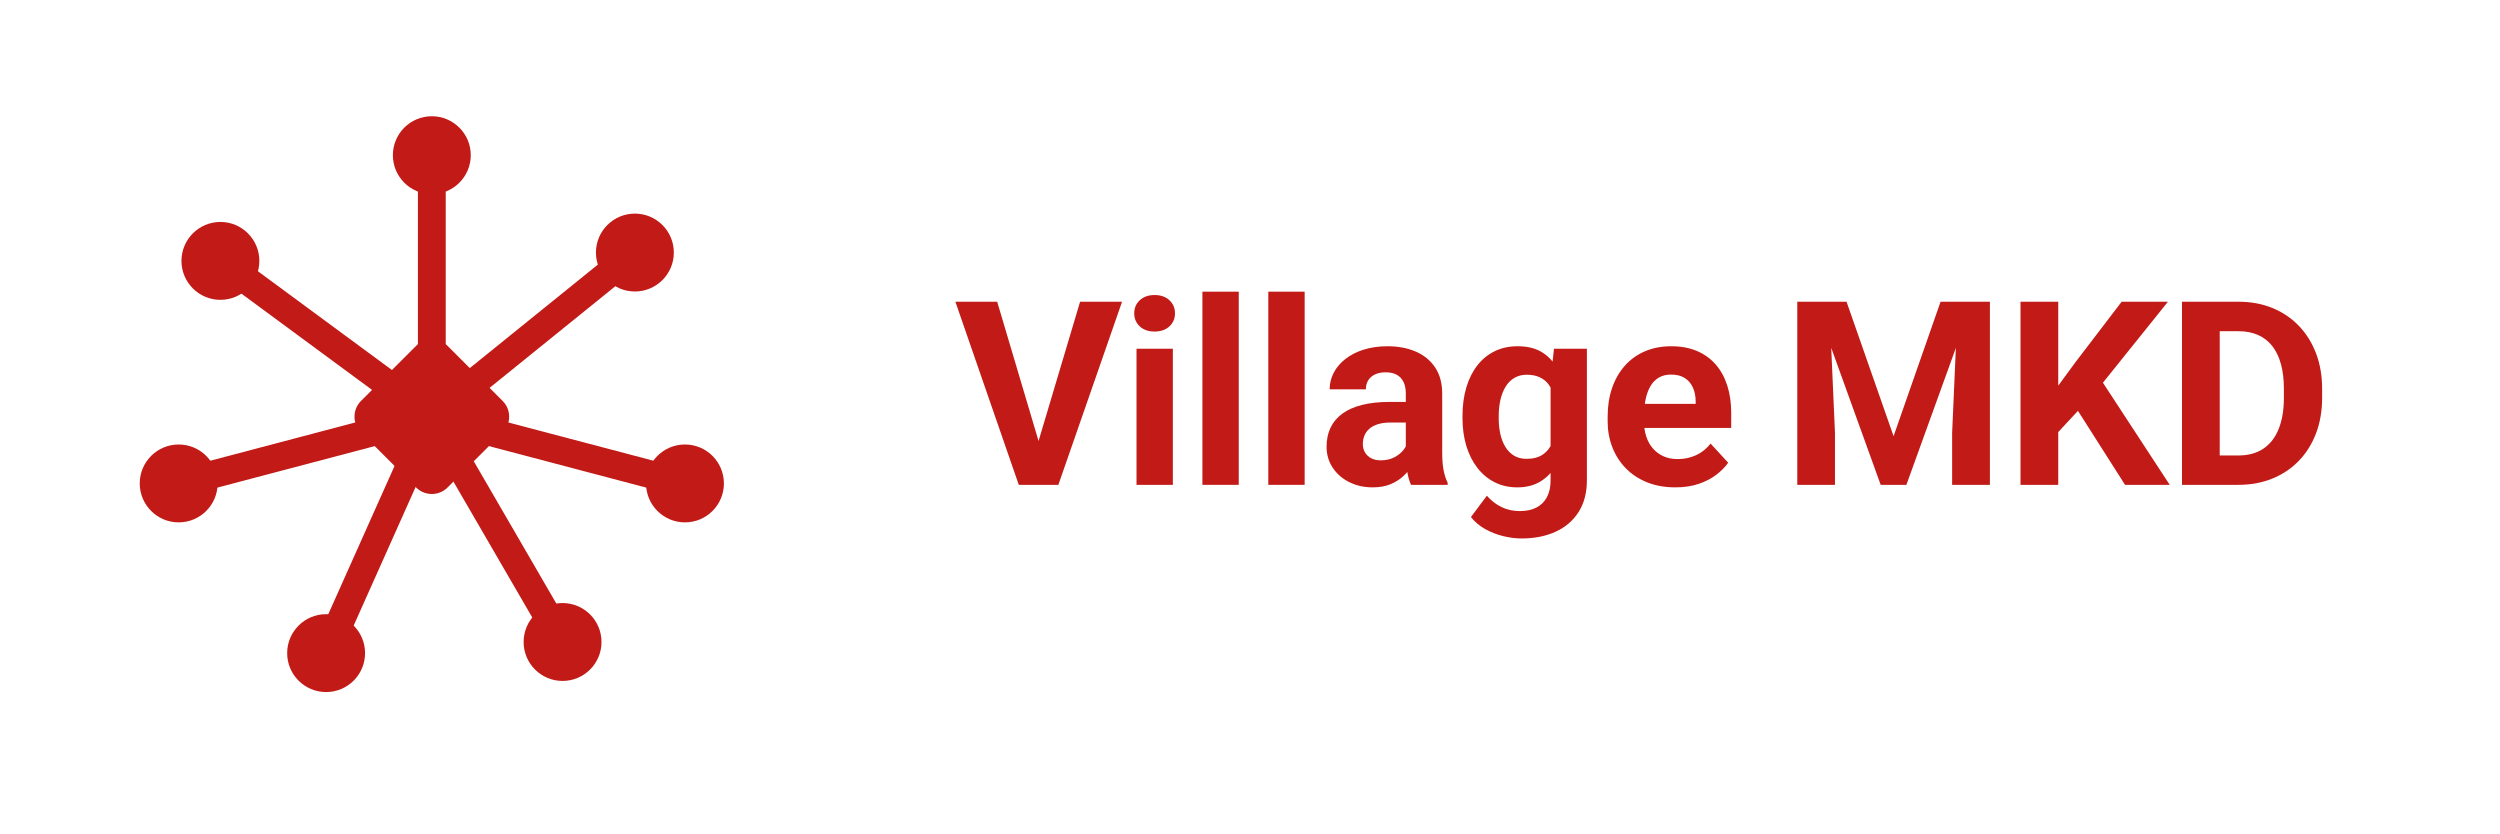
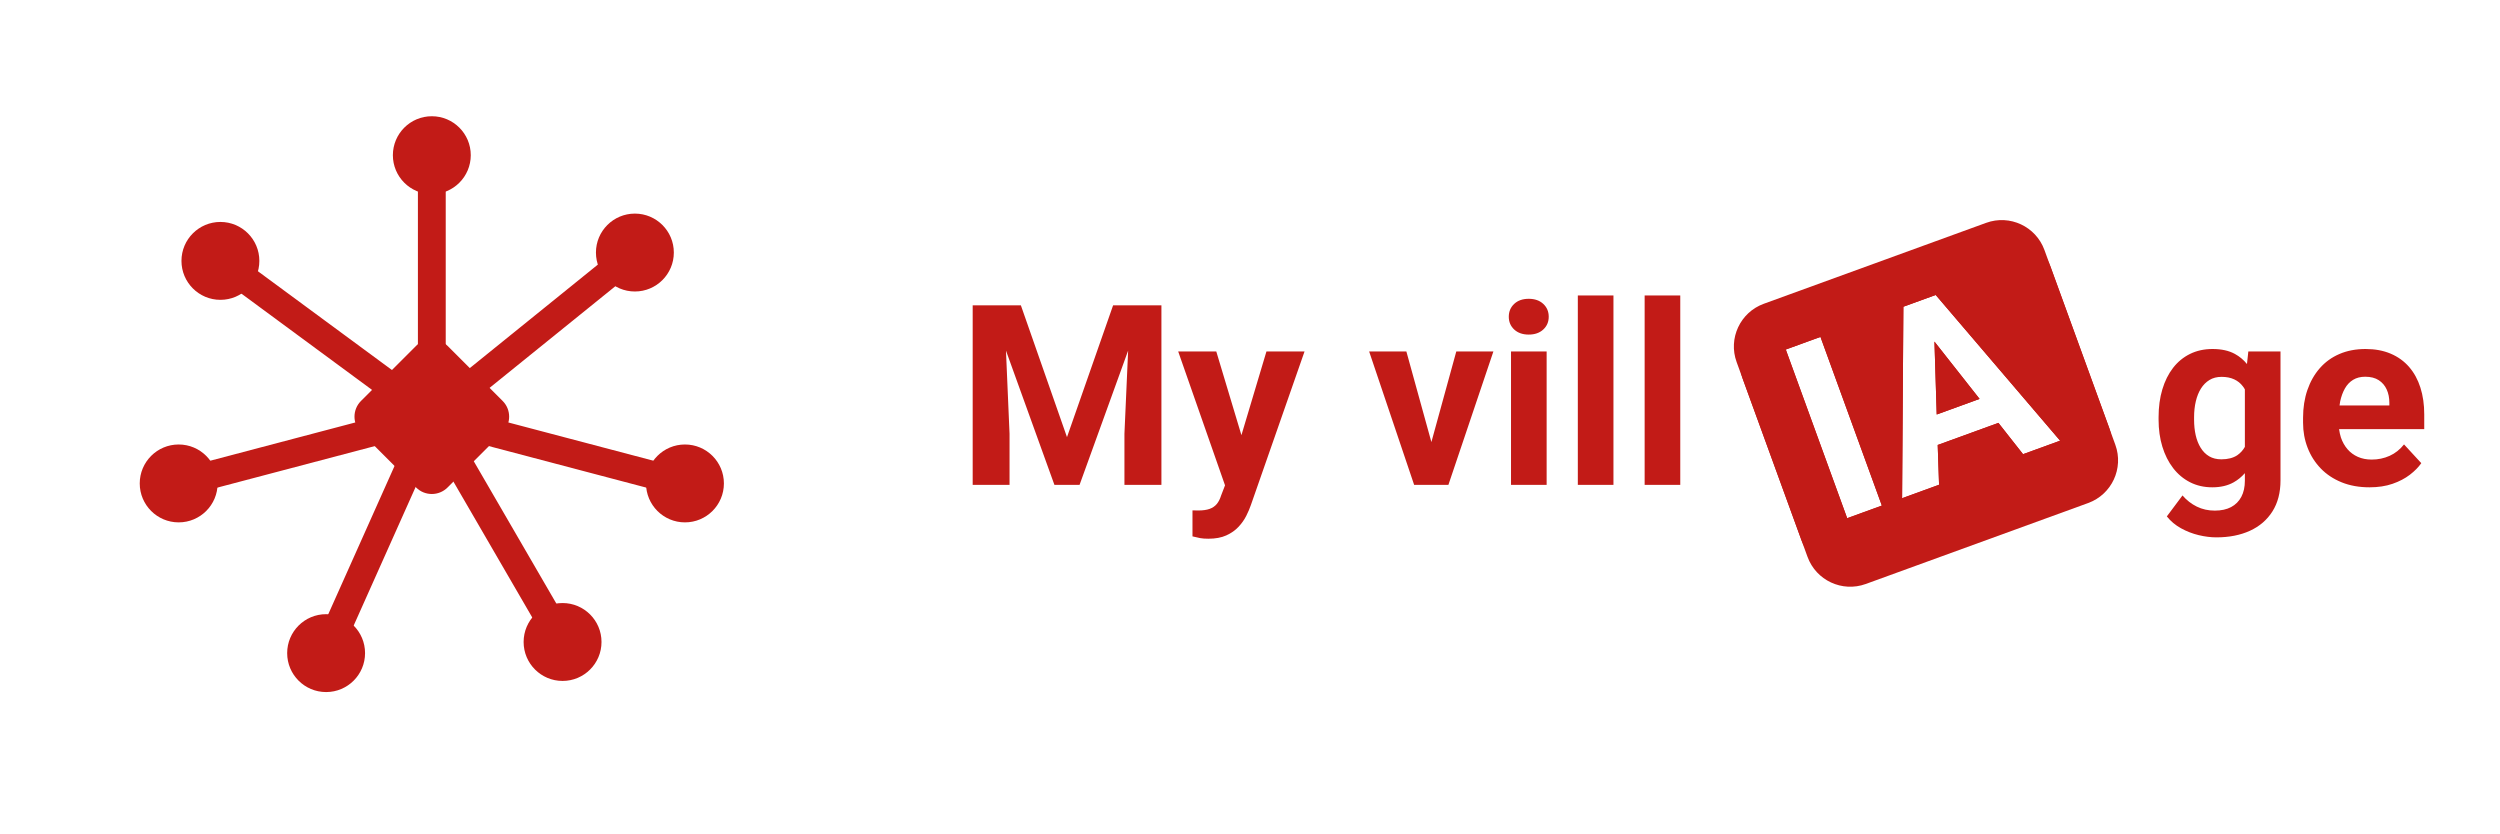
<svg xmlns="http://www.w3.org/2000/svg" fill="#c21b17" viewBox="0 0 660 220" role="img" aria-labelledby="title desc">
  <g id="symbol" transform="translate(20 16) scale(0.73438)">
    <g fill="none" stroke="#c21b17" stroke-linecap="round" stroke-width="10">
      <path d="M128 128 128 34M128 128 201 69M128 128 219 152M128 128 175 209M128 128 90 213M128 128 37 152M128 128 52 72" />
    </g>
    <g fill="#c21b17">
      <circle cx="128" cy="34" r="14" />
      <circle cx="201" cy="69" r="14" />
      <circle cx="219" cy="152" r="14" />
      <circle cx="175" cy="209" r="14" />
      <circle cx="90" cy="213" r="14" />
      <circle cx="37" cy="152" r="14" />
      <circle cx="52" cy="72" r="14" />
    </g>
    <rect x="106" y="106" width="44" height="44" rx="8" fill="#c21b17" transform="rotate(45 128 128)" />
  </g>
  <g id="wordmark">
-     <path d="M273.734 117.917 285.144 79.656H296.223L279.406 128.0H272.097ZM263.254 79.656 274.621 117.917 276.336 128.0H268.959L252.22 79.656Z" fill="#c21b17" />
-     <path d="M309.633 92.074V128.0H300.038V92.074ZM299.438 82.725Q299.438 80.623 300.903 79.257Q302.367 77.89 304.812 77.89Q307.247 77.89 308.722 79.257Q310.197 80.623 310.197 82.725Q310.197 84.805 308.722 86.166Q307.247 87.528 304.812 87.528Q302.367 87.528 300.903 86.166Q299.438 84.805 299.438 82.725Z" fill="#c21b17" />
-     <path d="M327.029 77.0V128.0H317.434V77.0Z" fill="#c21b17" />
-     <path d="M344.426 77.0V128.0H334.83V77.0Z" fill="#c21b17" />
-     <path d="M371.135 119.9V103.903Q371.135 102.183 370.569 100.932Q370.004 99.681 368.828 98.987Q367.652 98.292 365.792 98.292Q364.187 98.292 363.018 98.842Q361.848 99.391 361.217 100.393Q360.587 101.396 360.587 102.778H351.025Q351.025 100.469 352.099 98.408Q353.174 96.347 355.185 94.769Q357.196 93.191 360.016 92.301Q362.835 91.41 366.314 91.41Q370.48 91.41 373.732 92.806Q376.984 94.201 378.863 96.987Q380.742 99.772 380.742 103.97V119.332Q380.742 122.294 381.113 124.174Q381.485 126.053 382.183 127.446V128.0H372.513Q371.823 126.533 371.479 124.329Q371.135 122.125 371.135 119.9ZM372.4 106.106 372.466 111.548H367.112Q365.209 111.548 363.814 111.974Q362.419 112.4 361.531 113.174Q360.642 113.948 360.215 114.979Q359.789 116.011 359.789 117.243Q359.789 118.464 360.361 119.443Q360.934 120.421 361.994 120.976Q363.054 121.53 364.48 121.53Q366.649 121.53 368.234 120.661Q369.818 119.792 370.703 118.538Q371.588 117.284 371.62 116.152L374.13 120.209Q373.606 121.559 372.7 123.027Q371.794 124.496 370.399 125.77Q369.004 127.044 367.035 127.854Q365.065 128.664 362.391 128.664Q358.963 128.664 356.202 127.281Q353.44 125.899 351.828 123.469Q350.216 121.039 350.216 117.916Q350.216 115.095 351.266 112.898Q352.316 110.701 354.396 109.19Q356.476 107.679 359.6 106.892Q362.723 106.106 366.836 106.106Z" fill="#c21b17" />
-     <path d="M410.254 92.074H418.937V126.809Q418.937 131.714 416.764 135.147Q414.591 138.579 410.704 140.367Q406.818 142.155 401.66 142.155Q399.419 142.155 396.9 141.552Q394.382 140.948 392.121 139.694Q389.86 138.44 388.323 136.498L392.534 130.866Q394.184 132.779 396.377 133.852Q398.569 134.926 401.241 134.926Q403.825 134.926 405.624 133.988Q407.423 133.05 408.388 131.246Q409.353 129.441 409.353 126.86V100.382ZM386.103 110.458V109.761Q386.103 105.666 387.105 102.296Q388.107 98.926 389.995 96.491Q391.883 94.056 394.573 92.733Q397.264 91.41 400.641 91.41Q404.23 91.41 406.657 92.746Q409.085 94.083 410.636 96.515Q412.188 98.947 413.071 102.248Q413.954 105.548 414.465 109.465V111.013Q413.965 114.761 412.964 117.972Q411.963 121.183 410.333 123.587Q408.703 125.992 406.292 127.328Q403.882 128.664 400.574 128.664Q397.241 128.664 394.567 127.303Q391.893 125.941 390 123.484Q388.107 121.027 387.105 117.702Q386.103 114.376 386.103 110.458ZM395.665 109.761V110.458Q395.665 112.698 396.1 114.628Q396.536 116.558 397.445 118.024Q398.354 119.491 399.731 120.313Q401.108 121.134 402.991 121.134Q405.618 121.134 407.273 120.019Q408.928 118.904 409.758 116.937Q410.588 114.969 410.734 112.434V108.076Q410.661 106.003 410.173 104.315Q409.685 102.628 408.776 101.429Q407.867 100.231 406.444 99.58Q405.021 98.93 403.057 98.93Q401.186 98.93 399.793 99.762Q398.399 100.594 397.49 102.066Q396.581 103.538 396.123 105.507Q395.665 107.476 395.665 109.761Z" fill="#c21b17" />
-     <path d="M442.295 128.664Q438.115 128.664 434.796 127.318Q431.477 125.972 429.167 123.581Q426.857 121.189 425.639 118.024Q424.42 114.859 424.42 111.254V109.949Q424.42 105.859 425.58 102.467Q426.74 99.076 428.92 96.595Q431.099 94.115 434.214 92.762Q437.329 91.41 441.228 91.41Q445.057 91.41 448.009 92.671Q450.961 93.931 452.967 96.249Q454.974 98.567 456.006 101.805Q457.038 105.043 457.038 109.008V112.979H428.5V106.615H447.656V105.88Q447.636 103.895 446.924 102.312Q446.212 100.729 444.791 99.808Q443.37 98.887 441.16 98.887Q439.248 98.887 437.882 99.71Q436.516 100.534 435.671 102.024Q434.825 103.515 434.42 105.532Q434.016 107.55 434.016 109.949V111.254Q434.016 113.428 434.617 115.253Q435.218 117.078 436.371 118.4Q437.524 119.722 439.162 120.46Q440.801 121.198 442.897 121.198Q445.498 121.198 447.733 120.185Q449.969 119.172 451.595 117.105L456.236 122.152Q455.119 123.777 453.179 125.281Q451.24 126.784 448.51 127.724Q445.78 128.664 442.295 128.664Z" fill="#c21b17" />
-     <path d="M479.049 79.656H487.485L499.904 115.154L512.311 79.656H520.758L503.284 128.0H496.502ZM474.482 79.656H482.907L484.434 114.27V128.0H474.482ZM516.889 79.656H525.337V128.0H515.363V114.27Z" fill="#c21b17" />
-     <path d="M543.377 79.656V128.0H533.415V79.656ZM572.338 79.656 553.172 103.528 542.108 115.429 540.326 105.98 547.814 95.762 560.113 79.656ZM561.01 128.0 546.781 105.641 554.154 99.481 572.809 128.0Z" fill="#c21b17" />
-     <path d="M590.904 128.0H580.383L580.45 120.245H590.904Q594.824 120.245 597.501 118.464Q600.178 116.683 601.562 113.266Q602.945 109.848 602.945 104.997V102.626Q602.945 98.926 602.162 96.094Q601.38 93.261 599.859 91.335Q598.338 89.409 596.106 88.427Q593.873 87.444 590.985 87.444H580.184V79.656H590.985Q595.845 79.656 599.887 81.301Q603.929 82.946 606.88 86.007Q609.831 89.069 611.437 93.292Q613.043 97.514 613.043 102.693V104.997Q613.043 110.153 611.437 114.387Q609.831 118.621 606.881 121.666Q603.93 124.711 599.873 126.355Q595.816 128.0 590.904 128.0ZM586.008 79.656V128.0H576.045V79.656Z" fill="#c21b17" />
+     <path d="M256.788 80.615H269.513L281.685 115.405L293.857 80.615H306.614V128.0H296.851V114.526L297.827 92.559L285.004 128.0H278.365L265.575 92.559L266.519 114.526V128.0H256.788ZM321.097 92.787 327.736 114.884 334.342 92.787H344.399L330.242 133.305Q329.786 134.639 329.021 136.169Q328.256 137.698 326.971 139.082Q325.685 140.465 323.749 141.343Q321.813 142.222 319.014 142.222Q317.679 142.222 316.833 142.059Q315.987 141.897 314.815 141.604V134.737Q315.173 134.737 315.564 134.753Q315.954 134.769 316.312 134.769Q318.168 134.769 319.339 134.346Q320.511 133.923 321.227 133.061Q321.943 132.198 322.366 130.831L323.407 128.13L311.04 92.787ZM371.281 92.787 377.887 116.707 384.461 92.787H394.257L382.378 128.0H373.331L361.452 92.787ZM408.312 92.787V128.0H398.907V92.787ZM398.319 83.623Q398.319 81.563 399.754 80.223Q401.189 78.883 403.586 78.883Q405.973 78.883 407.418 80.223Q408.864 81.563 408.864 83.623Q408.864 85.661 407.418 86.996Q405.973 88.33 403.586 88.33Q401.189 88.33 399.754 86.996Q398.319 85.661 398.319 83.623ZM425.951 78.011V128.0H416.546V78.011ZM443.59 78.011V128.0H434.185V78.011Z" fill="#c21b17" />
+     <g transform="rotate(-20 507.66 104.31)">
+       <path d="M476.41 71.95H538.90A12.00 12.00 0 0 1 550.90 83.95V134.00A12.00 12.00 0 0 1 538.90 146.00H476.41A12.00 12.00 0 0 1 464.42 134.00V83.95A12.00 12.00 0 0 1 476.41 71.95ZM487.489 80.615V128.0H477.746V80.615ZM527.156 128.0 523.869 118.009H506.815L503.561 128.0H493.179L510.786 80.615H519.866L537.57 128.0ZM521.363 110.361 515.342 92.071 509.321 110.361Z" fill="#c21b17" fill-rule="evenodd" />
+       <path d="M476.41 67.28H538.90A12.00 12.00 0 0 1 550.90 79.28V129.33A12.00 12.00 0 0 1 538.90 141.33H476.41A12.00 12.00 0 0 1 464.42 129.33V79.28A12.00 12.00 0 0 1 476.41 67.28ZM487.489 80.615V128.0H477.746V80.615ZM527.156 128.0 523.869 118.009H506.815L503.561 128.0H493.179L510.786 80.615H519.866L537.57 128.0ZM521.363 110.361 515.342 92.071 509.321 110.361Z" fill="#c21b17" fill-rule="evenodd" />
+     </g>
+     <path d="M593.559 92.787H602.053V126.828Q602.053 131.645 599.921 135.013Q597.789 138.382 593.982 140.123Q590.174 141.864 585.129 141.864Q582.916 141.864 580.459 141.278Q578.002 140.692 575.773 139.456Q573.544 138.219 572.046 136.331L576.18 130.799Q577.807 132.686 579.955 133.744Q582.103 134.802 584.706 134.802Q587.245 134.802 589.002 133.874Q590.76 132.947 591.704 131.173Q592.647 129.399 592.647 126.893V124.908Q591.346 126.405 589.653 127.349Q587.31 128.651 584.055 128.651Q580.801 128.651 578.181 127.317Q575.561 125.982 573.706 123.574Q571.851 121.166 570.859 117.911Q569.866 114.657 569.866 110.816V110.133Q569.866 106.097 570.859 102.794Q571.851 99.491 573.69 97.115Q575.529 94.739 578.165 93.437Q580.801 92.136 584.121 92.136Q587.635 92.136 590.011 93.437Q591.866 94.446 593.201 96.106ZM579.239 110.133V110.816Q579.239 112.997 579.662 114.884Q580.085 116.772 580.98 118.22Q581.875 119.669 583.226 120.466Q584.576 121.263 586.431 121.263Q589.002 121.263 590.63 120.189Q591.899 119.311 592.647 117.976V102.81Q592.419 102.355 592.094 101.964Q591.215 100.793 589.816 100.142Q588.416 99.491 586.496 99.491Q584.641 99.491 583.291 100.321Q581.94 101.151 581.045 102.583Q580.15 104.014 579.694 105.951Q579.239 107.887 579.239 110.133ZM625.55 128.651Q621.449 128.651 618.195 127.333Q614.94 126.015 612.679 123.672Q610.417 121.328 609.213 118.22Q608.008 115.112 608.008 111.597V110.296Q608.008 106.293 609.148 102.973Q610.287 99.653 612.418 97.213Q614.55 94.772 617.609 93.454Q620.668 92.136 624.509 92.136Q628.251 92.136 631.148 93.372Q634.044 94.609 636.013 96.887Q637.982 99.165 638.991 102.338Q640 105.512 640 109.384V113.29H617.512Q617.674 114.461 618 115.503Q618.618 117.293 619.741 118.595Q620.864 119.896 622.475 120.612Q624.086 121.328 626.136 121.328Q628.674 121.328 630.871 120.336Q633.068 119.343 634.663 117.325L639.219 122.272Q638.112 123.867 636.209 125.331Q634.305 126.796 631.636 127.723Q628.967 128.651 625.55 128.651ZM617.642 107.041H630.79V106.325Q630.79 104.372 630.09 102.827Q629.39 101.281 627.991 100.369Q626.592 99.458 624.411 99.458Q622.556 99.458 621.222 100.272Q619.887 101.085 619.057 102.55Q618.228 104.014 617.804 105.967Q617.707 106.488 617.642 107.041Z" fill="#c21b17" />
  </g>
</svg>
